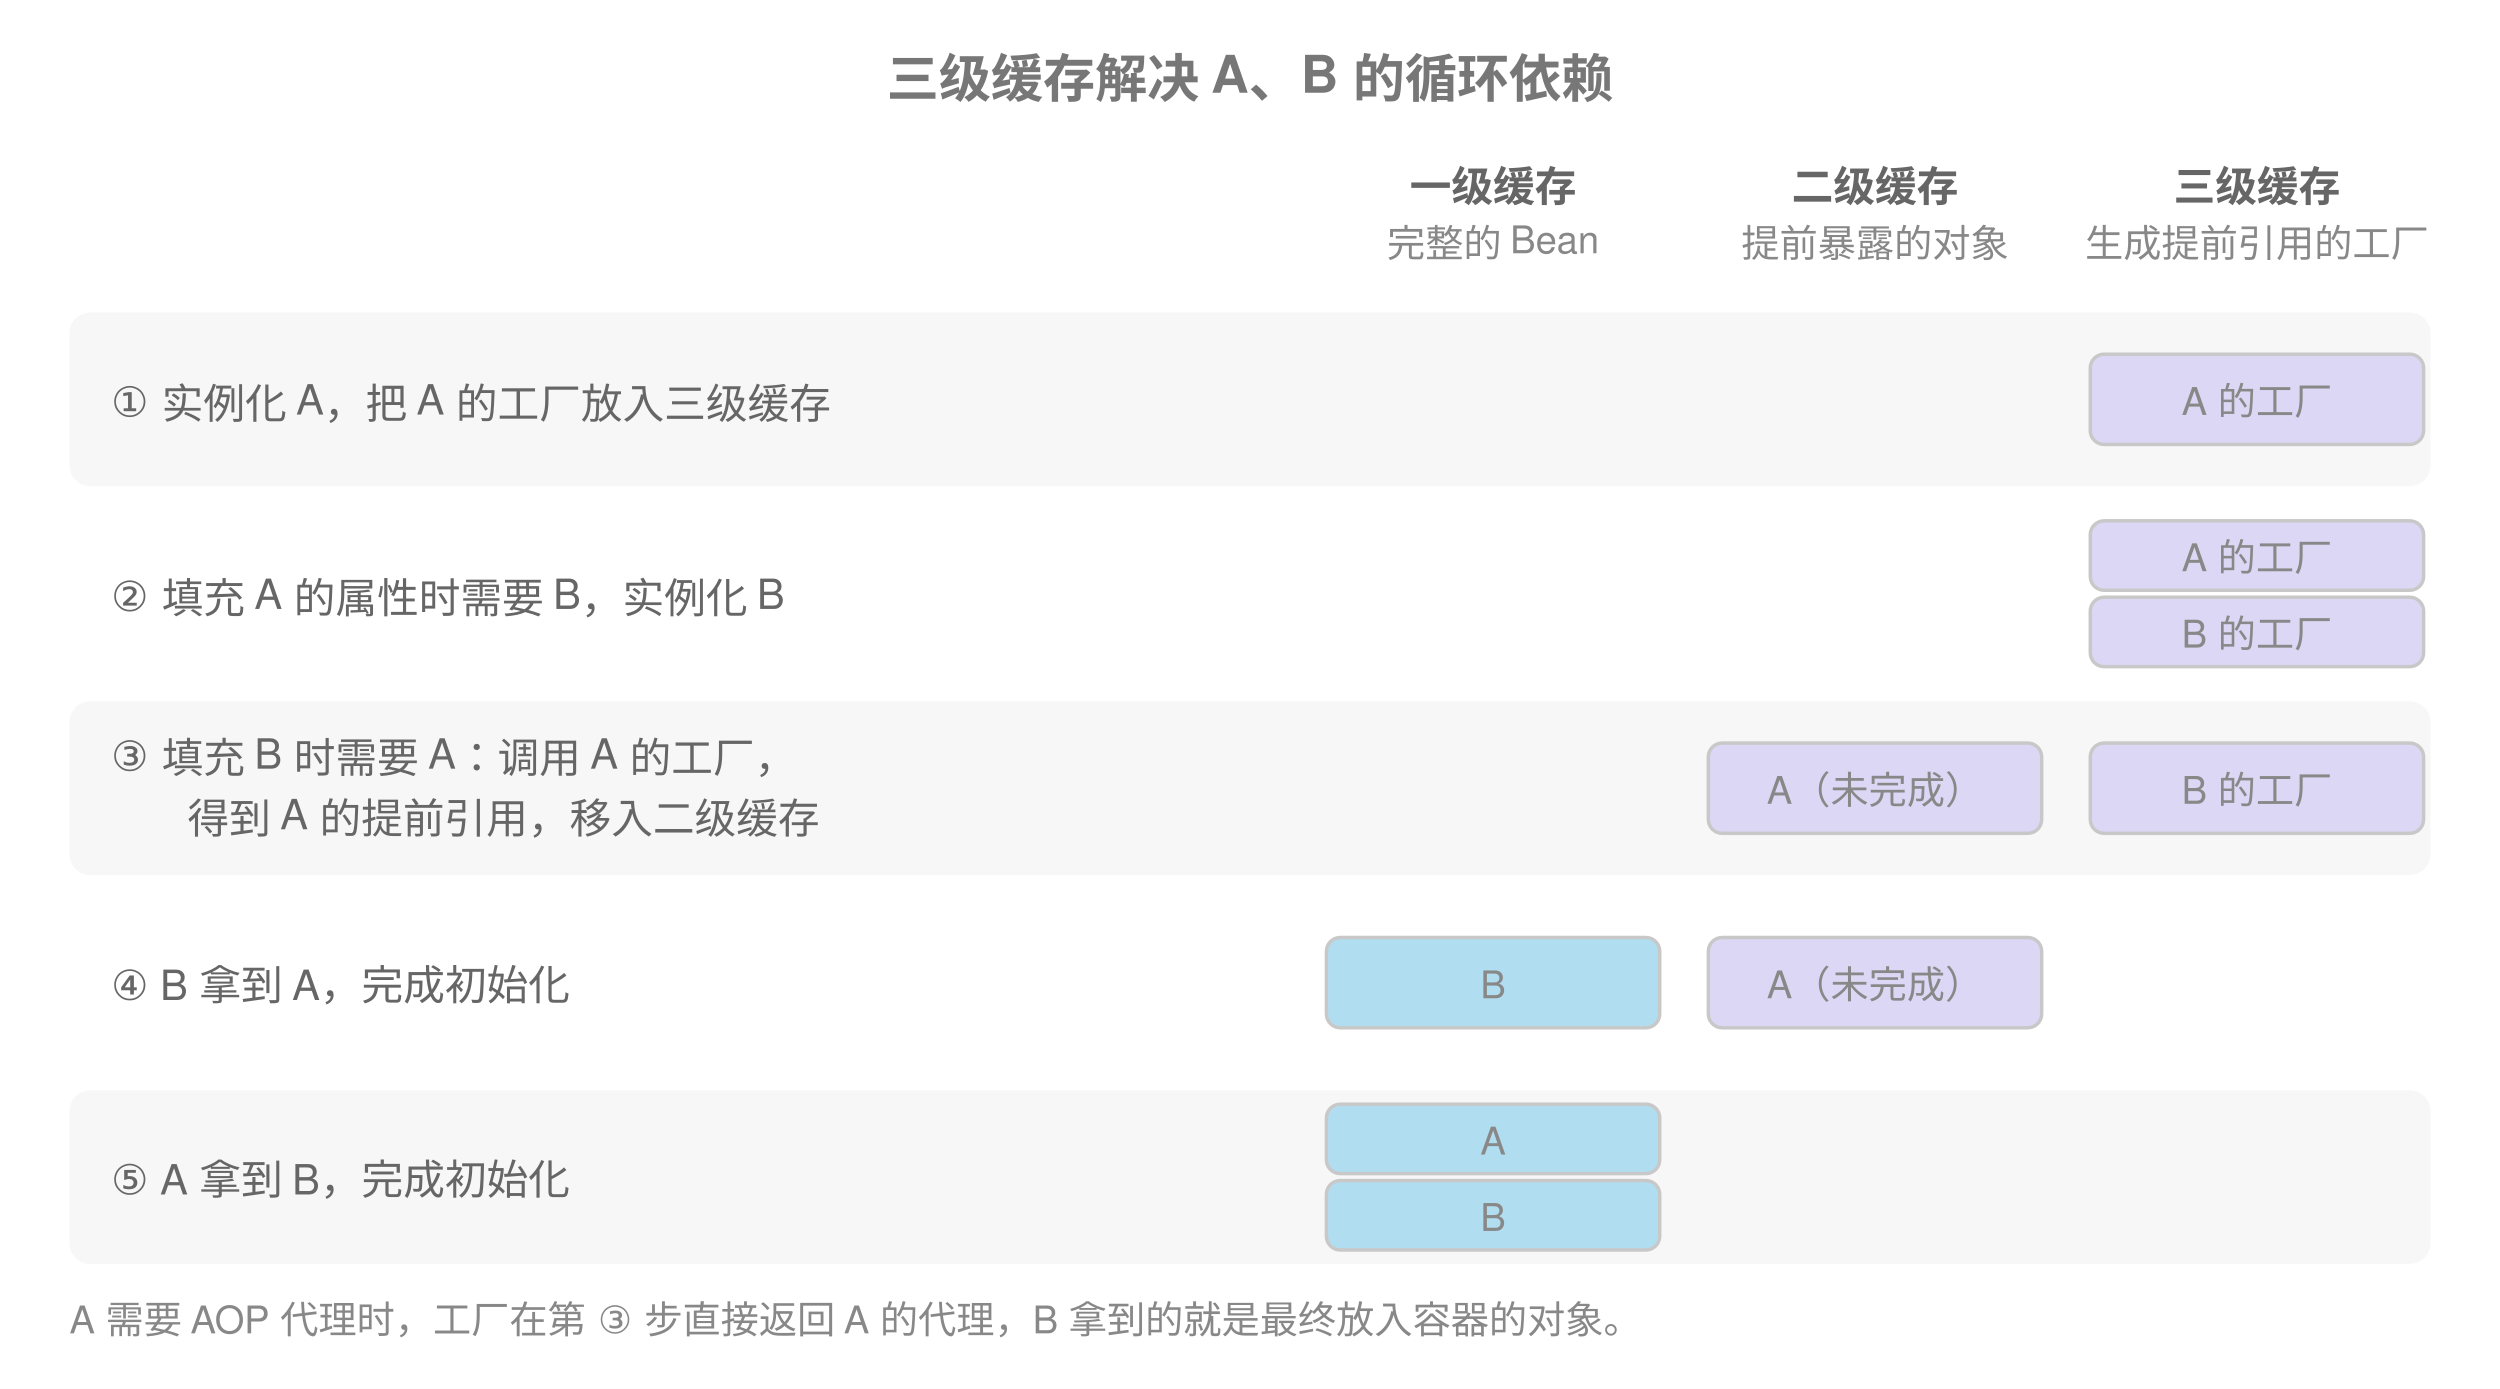
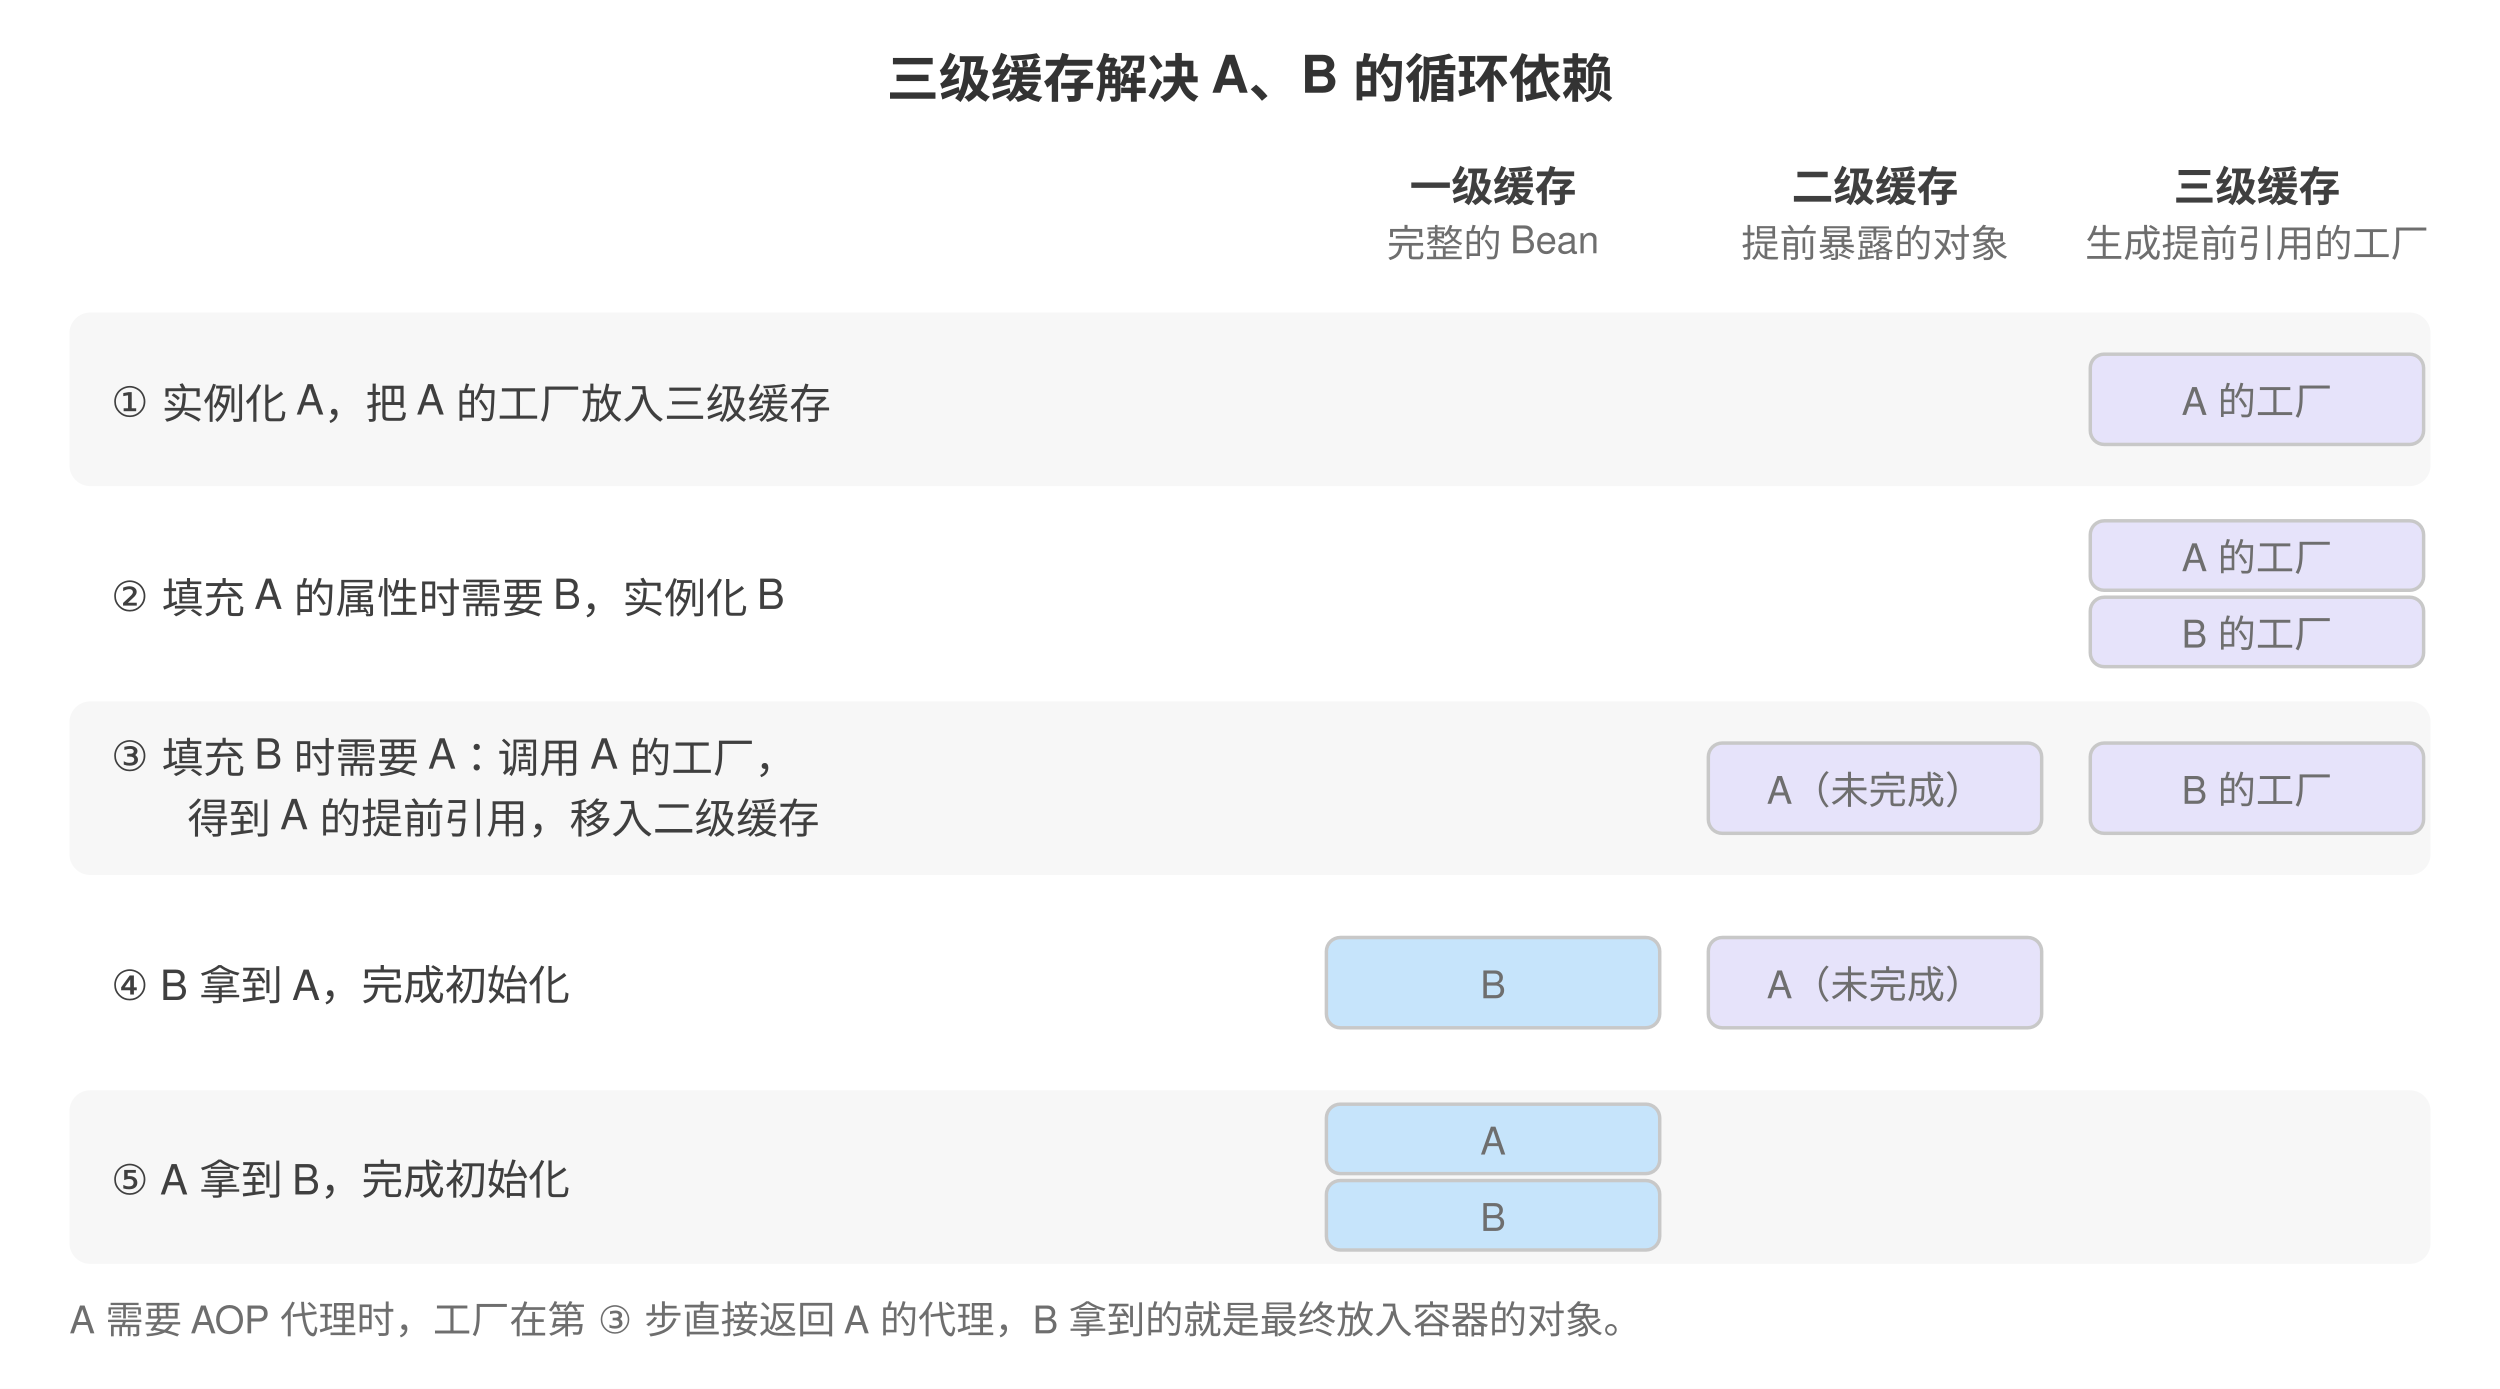
<svg xmlns="http://www.w3.org/2000/svg" width="720" height="400" viewBox="0 0 720 400">
  <style>
-     text { font-family: "PingFang SC", "Microsoft YaHei", Helvetica, Arial, sans-serif; fill: #666; font-size: 12px; }
-     .title { font-weight: bold; font-size: 15px; fill: #777; text-anchor: middle; }
+     text { font-family: "PingFang SC", "Microsoft YaHei", Helvetica, Arial, sans-serif; fill: #3F3F3F; font-size: 12px; }
+     .title { font-weight: bold; font-size: 15px; fill: #333; text-anchor: middle; }
    .b { font-weight: bold; }
    .c { text-anchor: middle; }
    .e { text-anchor: end; }
    .note { fill: #C0605A; }
    .ok { fill: #6A9F68; }
-     .sub { font-size: 11px; fill: #888; }
+     .sub { font-size: 11px; fill: #6E6E6E; }
    .mono { font-family: Menlo, Consolas, monospace; }
-     .arrow { stroke: #666; stroke-width: 1.3; fill: none; marker-end: url(#a); }
+     .arrow { stroke: #555; stroke-width: 1.1; fill: none; marker-end: url(#a); }
    .red { stroke: #C0605A; marker-end: url(#r); }
    .green { stroke: #6A9F68; marker-end: url(#g); }
    .dash { stroke-dasharray: 5 4; }
-     .line { stroke: #666; stroke-width: 1.3; fill: none; }
+     .line { stroke: #555; stroke-width: 1.1; fill: none; }
    .frame { fill: none; stroke: #999; stroke-width: 1; stroke-dasharray: 4 3; }
    .shadow { fill: #DADADA; }
  </style>
  <defs>
    <marker id="a" viewBox="0 0 10 10" refX="9" refY="5" markerWidth="7" markerHeight="7" orient="auto-start-reverse">
-       <path d="M1,1 L9,5 L1,9" fill="none" stroke="#666" stroke-width="1.6" />
+       <path d="M1,1.5 L9.5,5 L1,8.5 z" fill="#555" />
    </marker>
    <marker id="r" viewBox="0 0 10 10" refX="9" refY="5" markerWidth="7" markerHeight="7" orient="auto-start-reverse">
-       <path d="M1,1 L9,5 L1,9" fill="none" stroke="#C0605A" stroke-width="1.6" />
+       <path d="M1,1.5 L9.5,5 L1,8.5 z" fill="#C0605A" />
    </marker>
    <marker id="g" viewBox="0 0 10 10" refX="9" refY="5" markerWidth="7" markerHeight="7" orient="auto-start-reverse">
-       <path d="M1,1 L9,5 L1,9" fill="none" stroke="#6A9F68" stroke-width="1.6" />
+       <path d="M1,1.5 L9.5,5 L1,8.5 z" fill="#6A9F68" />
    </marker>
  </defs>
  <rect width="100%" height="100%" fill="#FFFFFF" />
  <text x="360" y="28" class="title">三级缓存解决 A、B 的循环依赖</text>
  <text x="430" y="58" class="c b">一级缓存</text>
  <text x="430" y="74" class="c sub">完整的 Bean</text>
  <text x="540" y="58" class="c b">二级缓存</text>
  <text x="540" y="74" class="c sub">提前暴露的对象</text>
  <text x="650" y="58" class="c b">三级缓存</text>
  <text x="650" y="74" class="c sub">生成提前引用的工厂</text>
  <rect x="20" y="90" width="680" height="50" rx="6" fill="#F7F7F7" />
  <text x="32" y="120">① 实例化 A，把 A 的工厂放入三级缓存</text>
-   <rect x="602" y="102" width="96" height="26" rx="4" fill="#DDD7F6" stroke="#C8C8C8" />
+   <rect x="602" y="102" width="96" height="26" rx="4" fill="#E6E3FA" stroke="#C8C8C8" />
  <text x="650" y="119.5" class="c sub">A 的工厂</text>
  <rect x="20" y="146" width="680" height="50" rx="6" fill="#FFFFFF" />
  <text x="32" y="176">② 填充 A 的属性时需要 B，实例化 B</text>
-   <rect x="602" y="150" width="96" height="20" rx="4" fill="#DDD7F6" stroke="#C8C8C8" />
+   <rect x="602" y="150" width="96" height="20" rx="4" fill="#E6E3FA" stroke="#C8C8C8" />
  <text x="650" y="164.5" class="c sub">A 的工厂</text>
-   <rect x="602" y="172" width="96" height="20" rx="4" fill="#DDD7F6" stroke="#C8C8C8" />
+   <rect x="602" y="172" width="96" height="20" rx="4" fill="#E6E3FA" stroke="#C8C8C8" />
  <text x="650" y="186.5" class="c sub">B 的工厂</text>
  <rect x="20" y="202" width="680" height="50" rx="6" fill="#F7F7F7" />
  <text x="32" y="222">③ 填充 B 时需要 A：调用 A 的工厂，</text>
  <text x="54" y="240">得到 A 的提前引用，移入二级缓存</text>
-   <rect x="492" y="214" width="96" height="26" rx="4" fill="#DDD7F6" stroke="#C8C8C8" />
+   <rect x="492" y="214" width="96" height="26" rx="4" fill="#E6E3FA" stroke="#C8C8C8" />
  <text x="540" y="231.5" class="c sub">A（未完成）</text>
-   <rect x="602" y="214" width="96" height="26" rx="4" fill="#DDD7F6" stroke="#C8C8C8" />
+   <rect x="602" y="214" width="96" height="26" rx="4" fill="#E6E3FA" stroke="#C8C8C8" />
  <text x="650" y="231.5" class="c sub">B 的工厂</text>
  <rect x="20" y="258" width="680" height="50" rx="6" fill="#FFFFFF" />
  <text x="32" y="288">④ B 拿到 A，完成初始化</text>
-   <rect x="382" y="270" width="96" height="26" rx="4" fill="#B1DDF0" stroke="#C8C8C8" />
+   <rect x="382" y="270" width="96" height="26" rx="4" fill="#C6E4FB" stroke="#C8C8C8" />
  <text x="430" y="287.5" class="c sub">B</text>
-   <rect x="492" y="270" width="96" height="26" rx="4" fill="#DDD7F6" stroke="#C8C8C8" />
+   <rect x="492" y="270" width="96" height="26" rx="4" fill="#E6E3FA" stroke="#C8C8C8" />
  <text x="540" y="287.5" class="c sub">A（未完成）</text>
  <rect x="20" y="314" width="680" height="50" rx="6" fill="#F7F7F7" />
  <text x="32" y="344">⑤ A 拿到 B，完成初始化</text>
-   <rect x="382" y="318" width="96" height="20" rx="4" fill="#B1DDF0" stroke="#C8C8C8" />
+   <rect x="382" y="318" width="96" height="20" rx="4" fill="#C6E4FB" stroke="#C8C8C8" />
  <text x="430" y="332.5" class="c sub">A</text>
-   <rect x="382" y="340" width="96" height="20" rx="4" fill="#B1DDF0" stroke="#C8C8C8" />
+   <rect x="382" y="340" width="96" height="20" rx="4" fill="#C6E4FB" stroke="#C8C8C8" />
  <text x="430" y="354.5" class="c sub">B</text>
  <text x="20" y="384" class="sub">A 需要 AOP 代理时，工厂在第 ③ 步直接返回 A 的代理，B 拿到的就是最终放入容器的对象。</text>
</svg>
